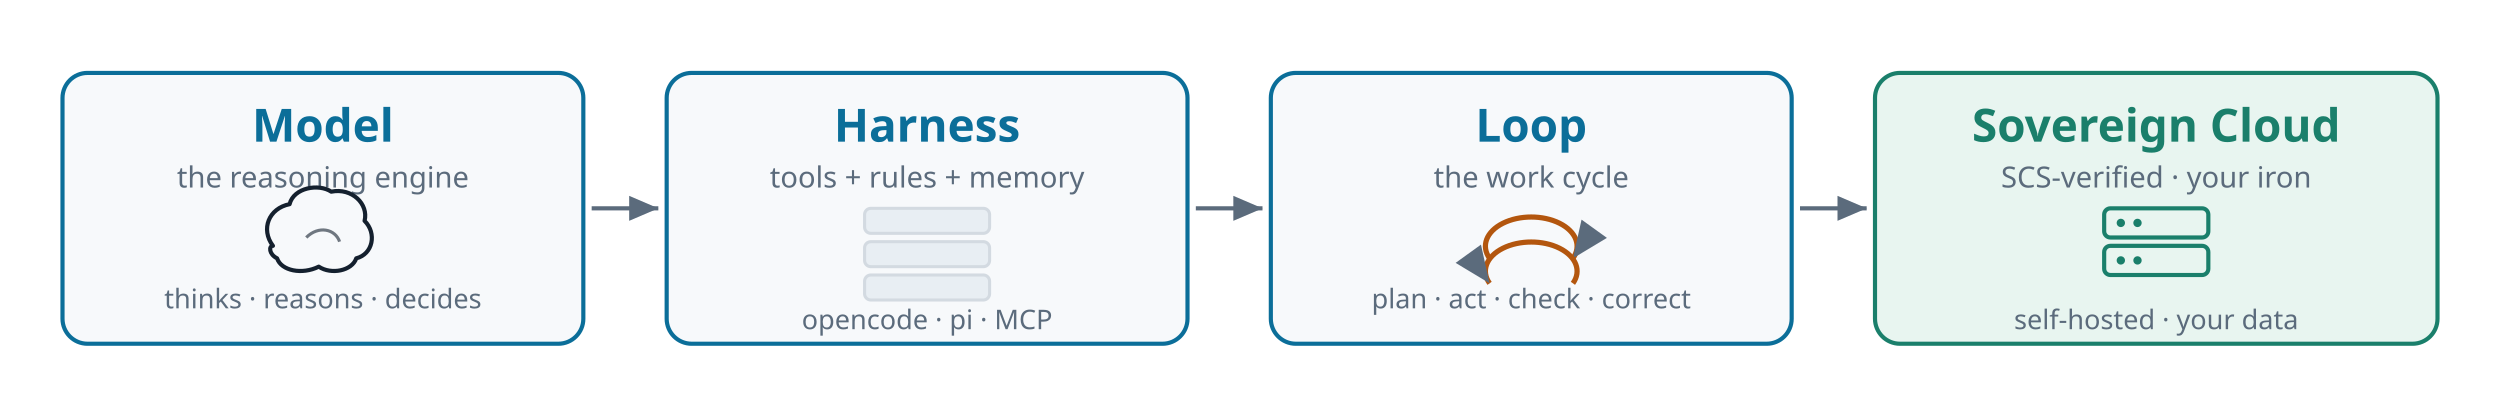
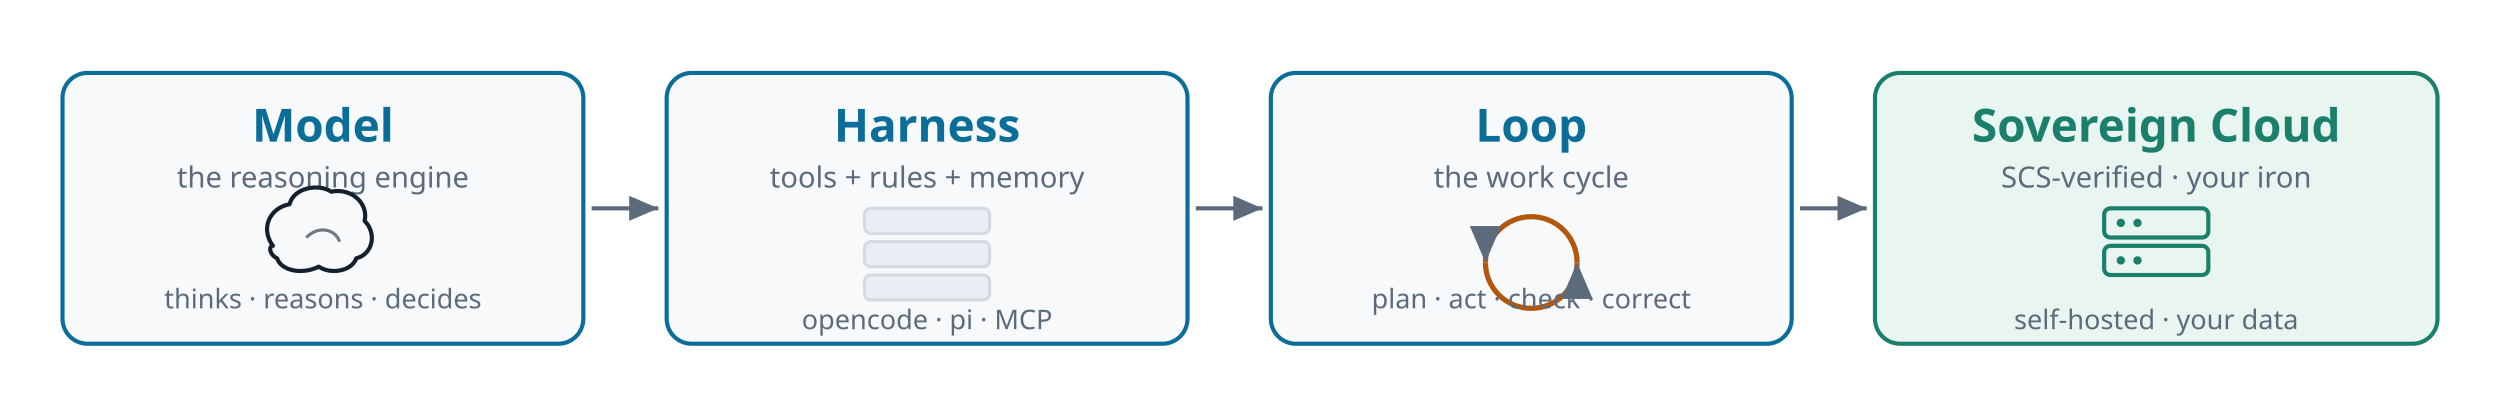
<svg xmlns="http://www.w3.org/2000/svg" width="1200" height="200" viewBox="0 0 1200 200" font-family="Segoe UI,system-ui,sans-serif">
  <defs>
    <marker id="scs-ar" markerWidth="8" markerHeight="8" refX="7" refY="3" orient="auto">
      <path d="M0,0 L7,3 L0,6 Z" fill="#5b6b7c" />
    </marker>
  </defs>
  <rect x="30" y="35" width="250" height="130" rx="12" fill="#f7f9fb" stroke="#0b6e99" stroke-width="2" />
  <text x="155" y="68" text-anchor="middle" font-size="22" font-weight="700" fill="#0b6e99">Model</text>
  <text x="155" y="90" text-anchor="middle" font-size="14" fill="#5b6b7c">the reasoning engine</text>
  <g transform="translate(0,16)">
    <path d="M 131 102 C 125 94 129 84 139 82 C 141 74 153 72 159 76 C 169 74 177 82 175 90 C 181 96 179 106 171 108 C 169 114 159 116 153 112 C 145 116 135 114 133 108 C 129 106 129 102 131 102 Z" fill="none" stroke="#14202e" stroke-width="2" stroke-linejoin="round" />
    <path d="M 147 98 C 153 92 161 94 163 100" fill="none" stroke="#14202e" stroke-width="1.5" opacity="0.6" />
  </g>
  <text x="155" y="148" text-anchor="middle" font-size="13" fill="#5b6b7c">thinks · reasons · decides</text>
  <line x1="284" y1="100" x2="316" y2="100" stroke="#5b6b7c" stroke-width="2" marker-end="url(#scs-ar)" />
  <rect x="320" y="35" width="250" height="130" rx="12" fill="#f7f9fb" stroke="#0b6e99" stroke-width="2" />
  <text x="445" y="68" text-anchor="middle" font-size="22" font-weight="700" fill="#0b6e99">Harness</text>
  <text x="445" y="90" text-anchor="middle" font-size="14" fill="#5b6b7c">tools + rules + memory</text>
  <rect x="415" y="100" width="60" height="12" rx="3" fill="#e8eef3" stroke="#d3dae1" stroke-width="1.5" />
  <rect x="415" y="116" width="60" height="12" rx="3" fill="#e8eef3" stroke="#d3dae1" stroke-width="1.5" />
  <rect x="415" y="132" width="60" height="12" rx="3" fill="#e8eef3" stroke="#d3dae1" stroke-width="1.5" />
  <text x="445" y="158" text-anchor="middle" font-size="13" fill="#5b6b7c">opencode · pi · MCP</text>
  <line x1="574" y1="100" x2="606" y2="100" stroke="#5b6b7c" stroke-width="2" marker-end="url(#scs-ar)" />
  <rect x="610" y="35" width="250" height="130" rx="12" fill="#f7f9fb" stroke="#0b6e99" stroke-width="2" />
  <text x="735" y="68" text-anchor="middle" font-size="22" font-weight="700" fill="#0b6e99">Loop</text>
  <text x="735" y="90" text-anchor="middle" font-size="14" fill="#5b6b7c">the work cycle</text>
-   <g transform="translate(0,16)">
-     <path d="M 715 108 A 22 14 0 1 1 755 108" fill="none" stroke="#b3560e" stroke-width="2.5" marker-end="url(#scs-ar)" />
-     <path d="M 755 120 A 22 14 0 1 0 715 120" fill="none" stroke="#b3560e" stroke-width="2.5" marker-end="url(#scs-ar)" />
+   <g transform="translate(0,0)">
+     <path d="M 713 126 A 22 22 0 0 0 757 126" fill="none" stroke="#b3560e" stroke-width="2.5" marker-end="url(#scs-ar)" />
+     <path d="M 757 126 A 22 22 0 0 0 713 126" fill="none" stroke="#b3560e" stroke-width="2.5" marker-end="url(#scs-ar)" />
  </g>
  <text x="735" y="148" text-anchor="middle" font-size="13" fill="#5b6b7c">plan · act · check · correct</text>
  <line x1="864" y1="100" x2="896" y2="100" stroke="#5b6b7c" stroke-width="2" marker-end="url(#scs-ar)" />
  <rect x="900" y="35" width="270" height="130" rx="12" fill="#e8f5f0" stroke="#1a7f6b" stroke-width="2" />
  <text x="1035" y="68" text-anchor="middle" font-size="22" font-weight="700" fill="#1a7f6b">Sovereign Cloud</text>
  <text x="1035" y="90" text-anchor="middle" font-size="14" fill="#5b6b7c">SCS-verified · your iron</text>
  <rect x="1010" y="100" width="50" height="14" rx="3" fill="none" stroke="#1a7f6b" stroke-width="2" />
  <circle cx="1018" cy="107" r="2" fill="#1a7f6b" />
  <circle cx="1026" cy="107" r="2" fill="#1a7f6b" />
  <rect x="1010" y="118" width="50" height="14" rx="3" fill="none" stroke="#1a7f6b" stroke-width="2" />
  <circle cx="1018" cy="125" r="2" fill="#1a7f6b" />
  <circle cx="1026" cy="125" r="2" fill="#1a7f6b" />
  <text x="1035" y="158" text-anchor="middle" font-size="13" fill="#5b6b7c">self-hosted · your data</text>
</svg>
